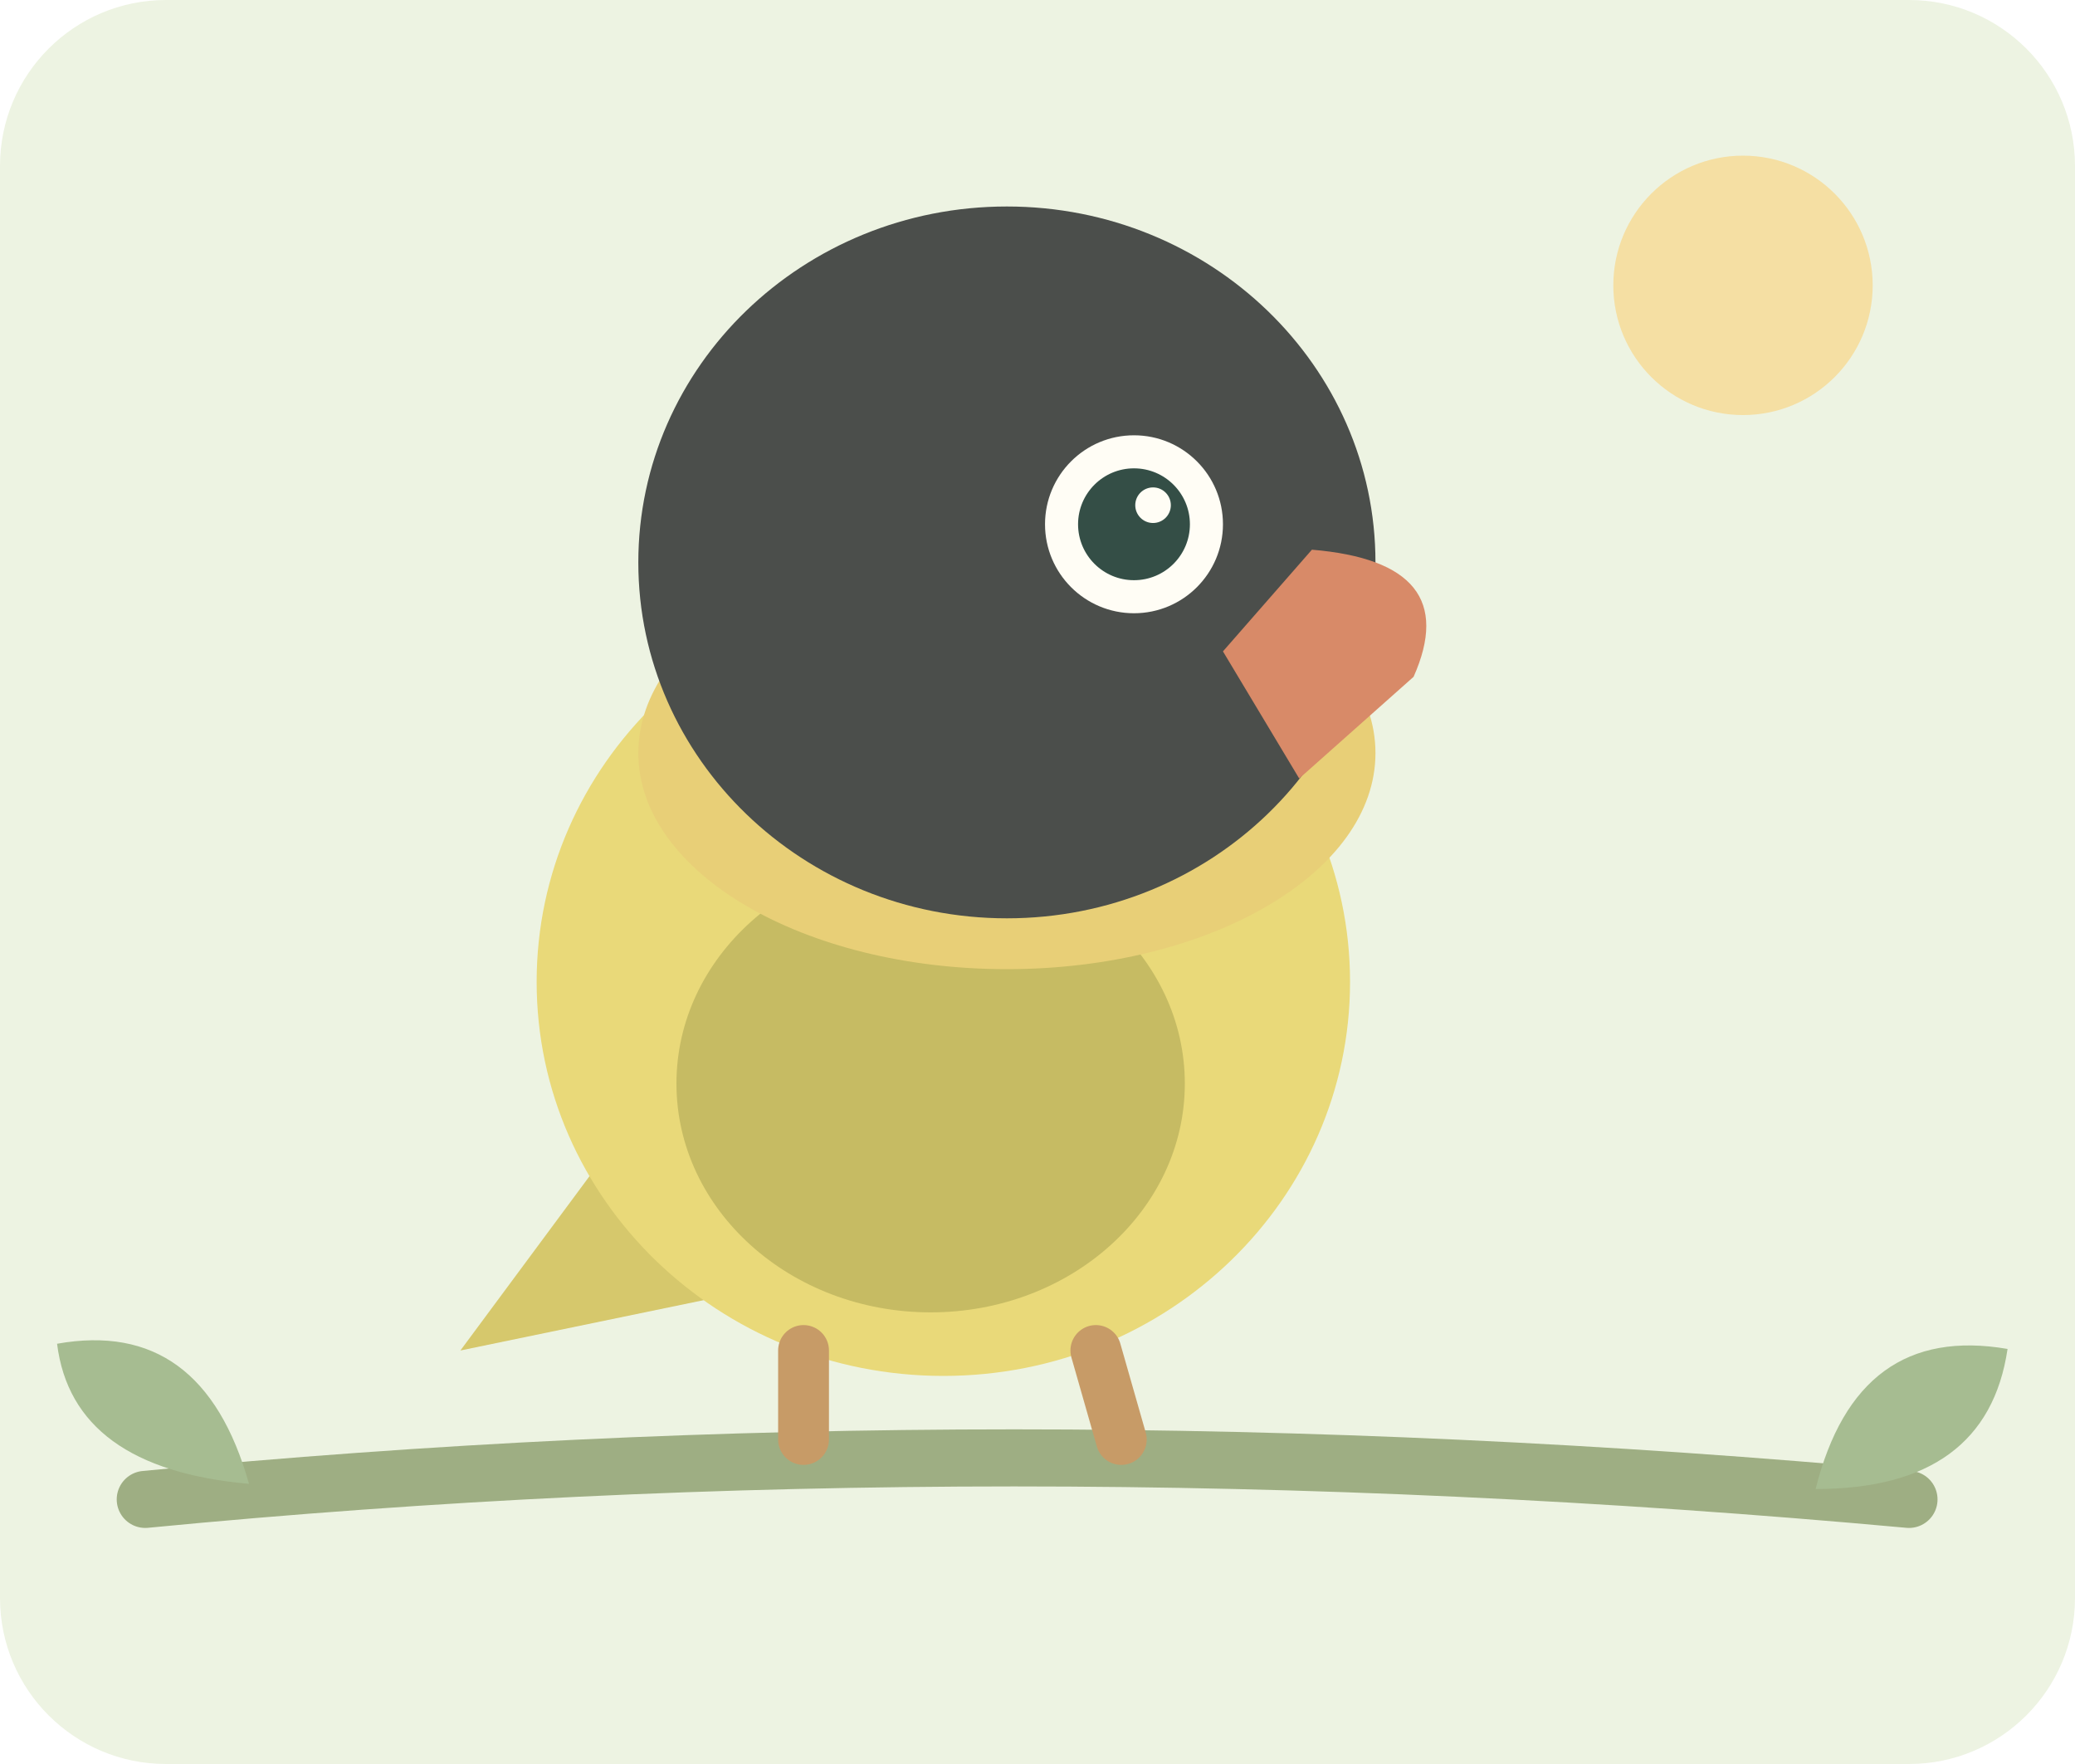
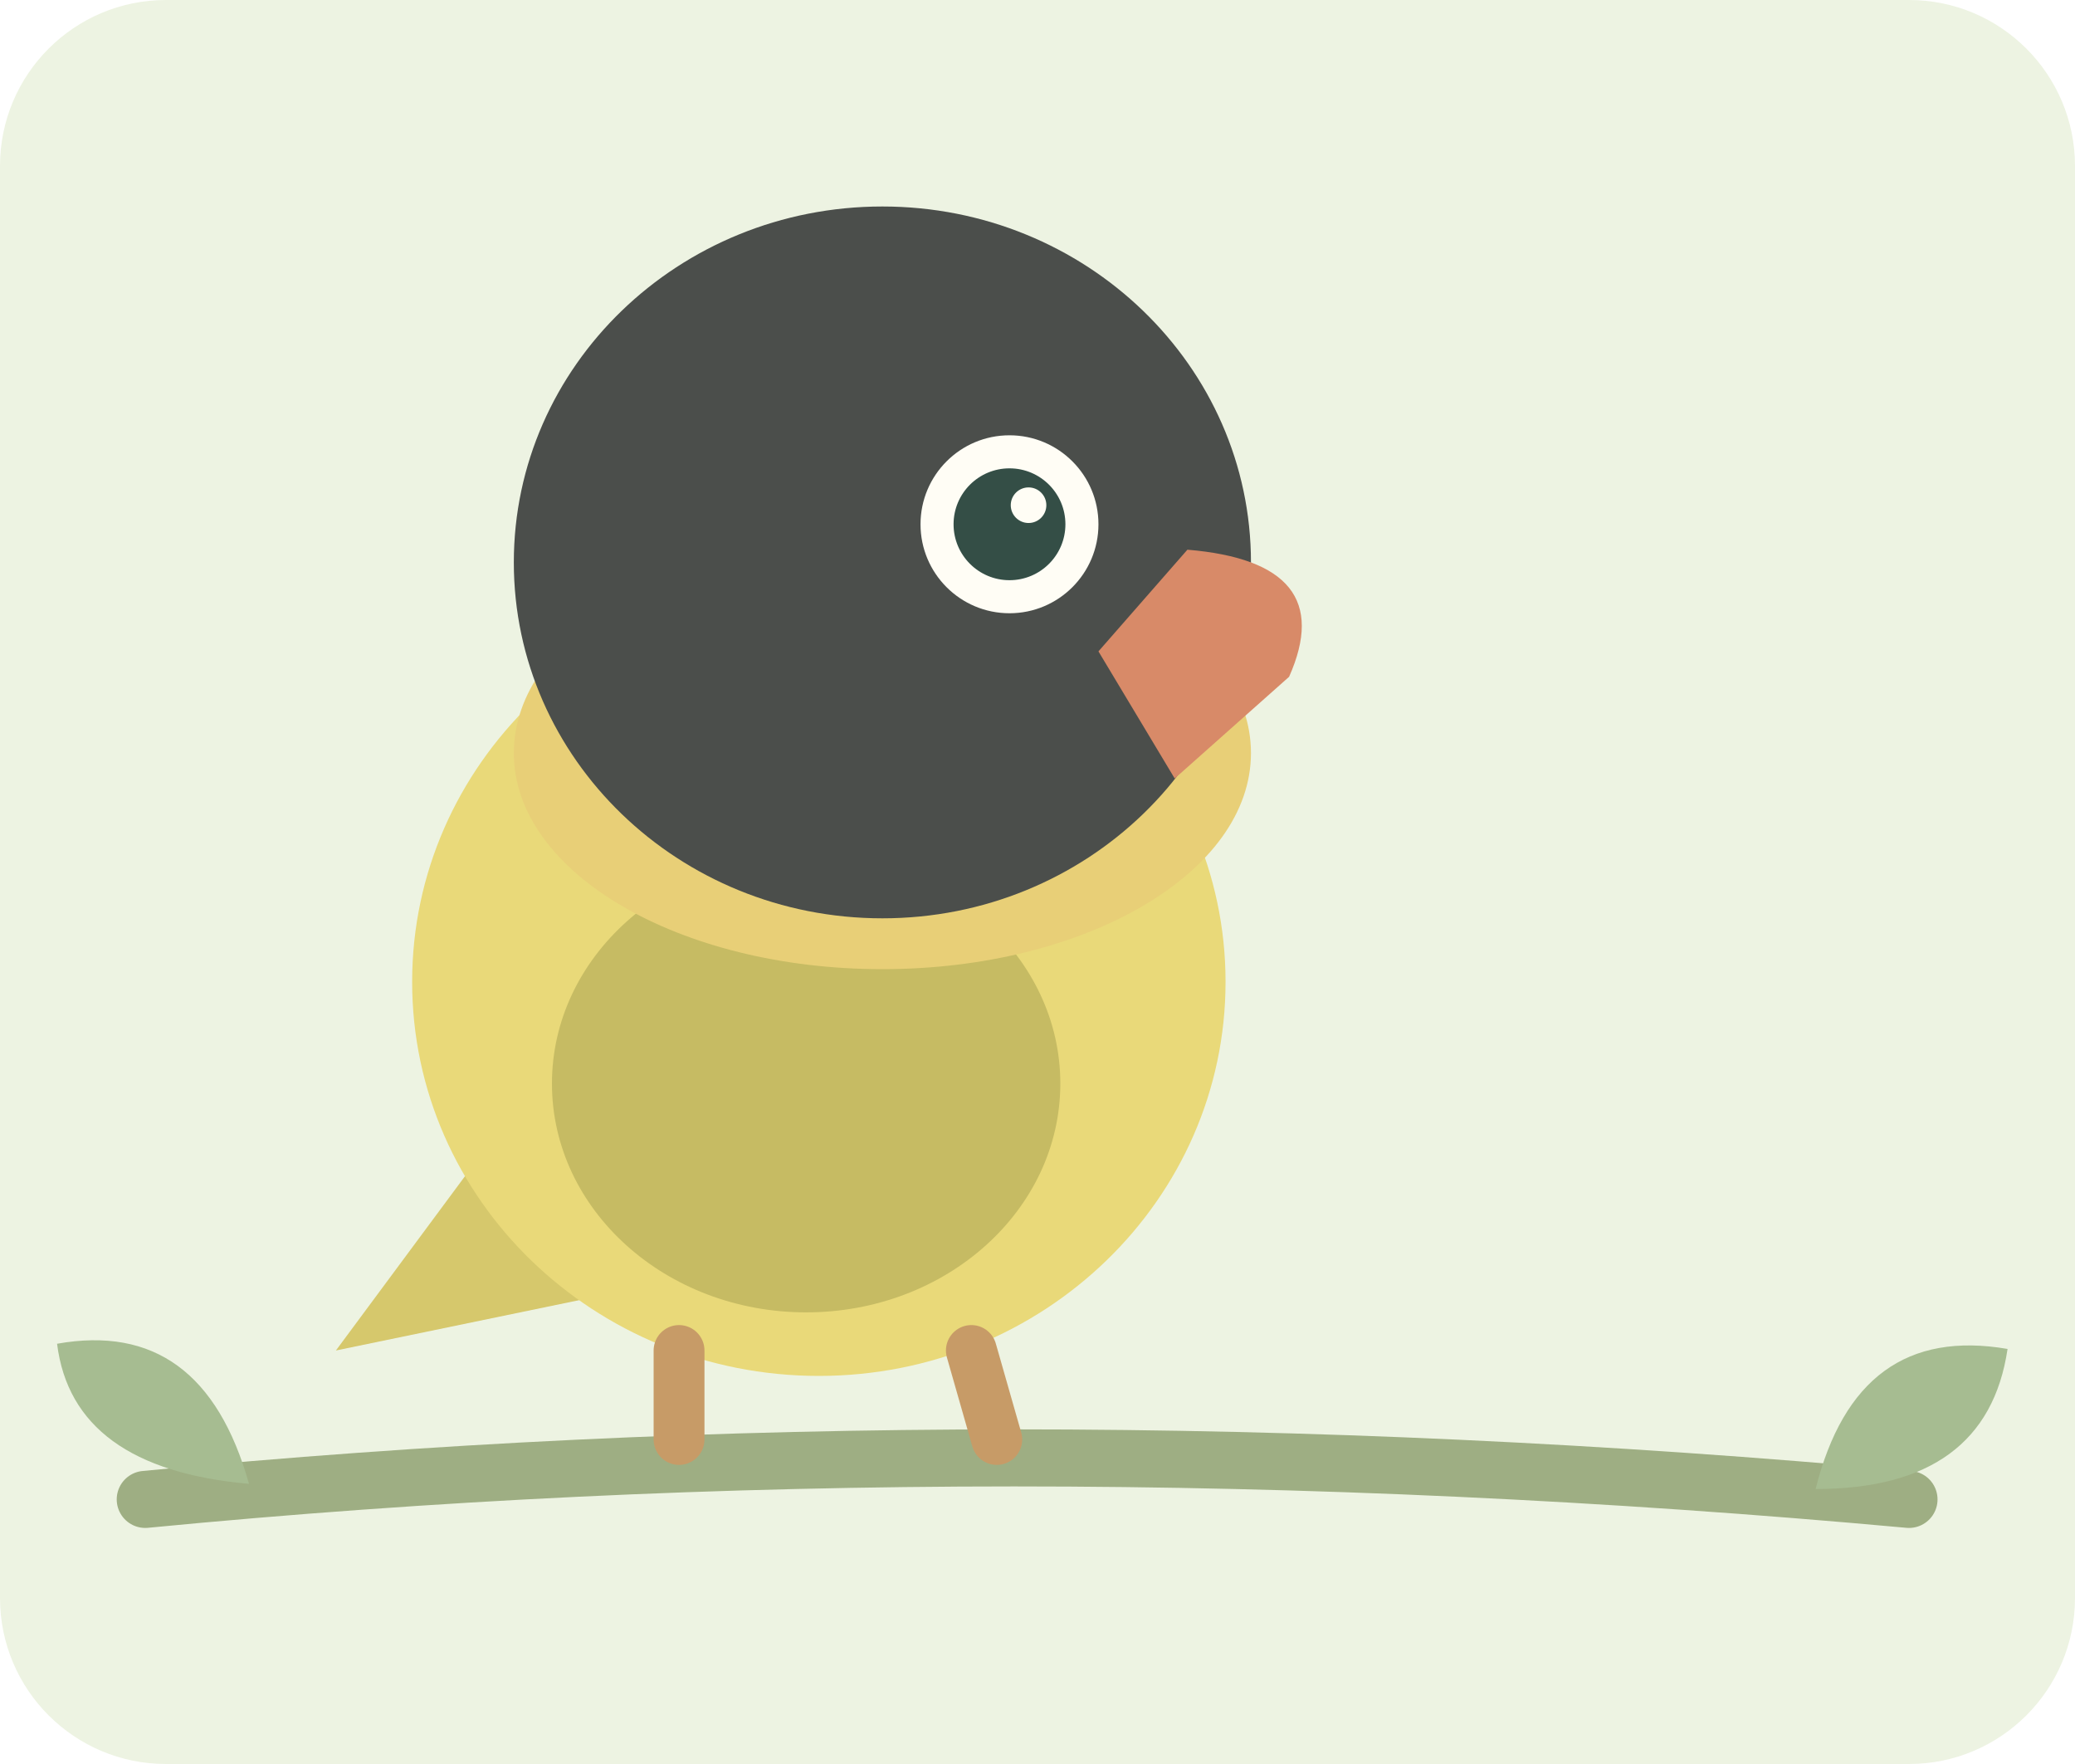
<svg xmlns="http://www.w3.org/2000/svg" viewBox="0 0 400 340">
  <rect width="400" height="340" rx="32" fill="#edf3e2" />
-   <circle cx="336" cy="55" r="25" fill="#f5dfa3" />
  <path d="M28 289q165-16 340 0" fill="none" stroke="#9eae83" stroke-width="11" stroke-linecap="round" stroke-linejoin="round" />
  <path d="M48 286q-34-3-37-27 28-5 37 27M350 287q8-32 37-27-4 27-37 27" fill="#a6bc91" />
-   <g transform="translate(52 30) scale(2.45)">
+   <g transform="translate(28 30) scale(2.45)">
    <path d="M35 67 15 94 44 88Z" fill="#d6c86c" />
    <ellipse cx="53" cy="65" rx="32" ry="31" fill="#e9d979" />
    <ellipse cx="52" cy="73" rx="20" ry="18" fill="#c6bb63" />
    <path d="M42 94v7m23-7 2 7" fill="none" stroke="#c79b67" stroke-width="4" stroke-linecap="round" stroke-linejoin="round" />
    <ellipse cx="58" cy="47" rx="29" ry="17" fill="#e8cf77" />
    <ellipse cx="58" cy="32" rx="29" ry="28" fill="#4b4e4b" />
    <circle cx="68" cy="29" r="7" fill="#fffdf5" />
    <circle cx="68" cy="29" r="4.4" fill="#344e46" />
    <circle cx="69.5" cy="27.5" r="1.4" fill="#fffdf5" />
    <path d="M82 31q12 1 8 10l-9 8-6-10Z" fill="#d88a68" />
  </g>
</svg>
